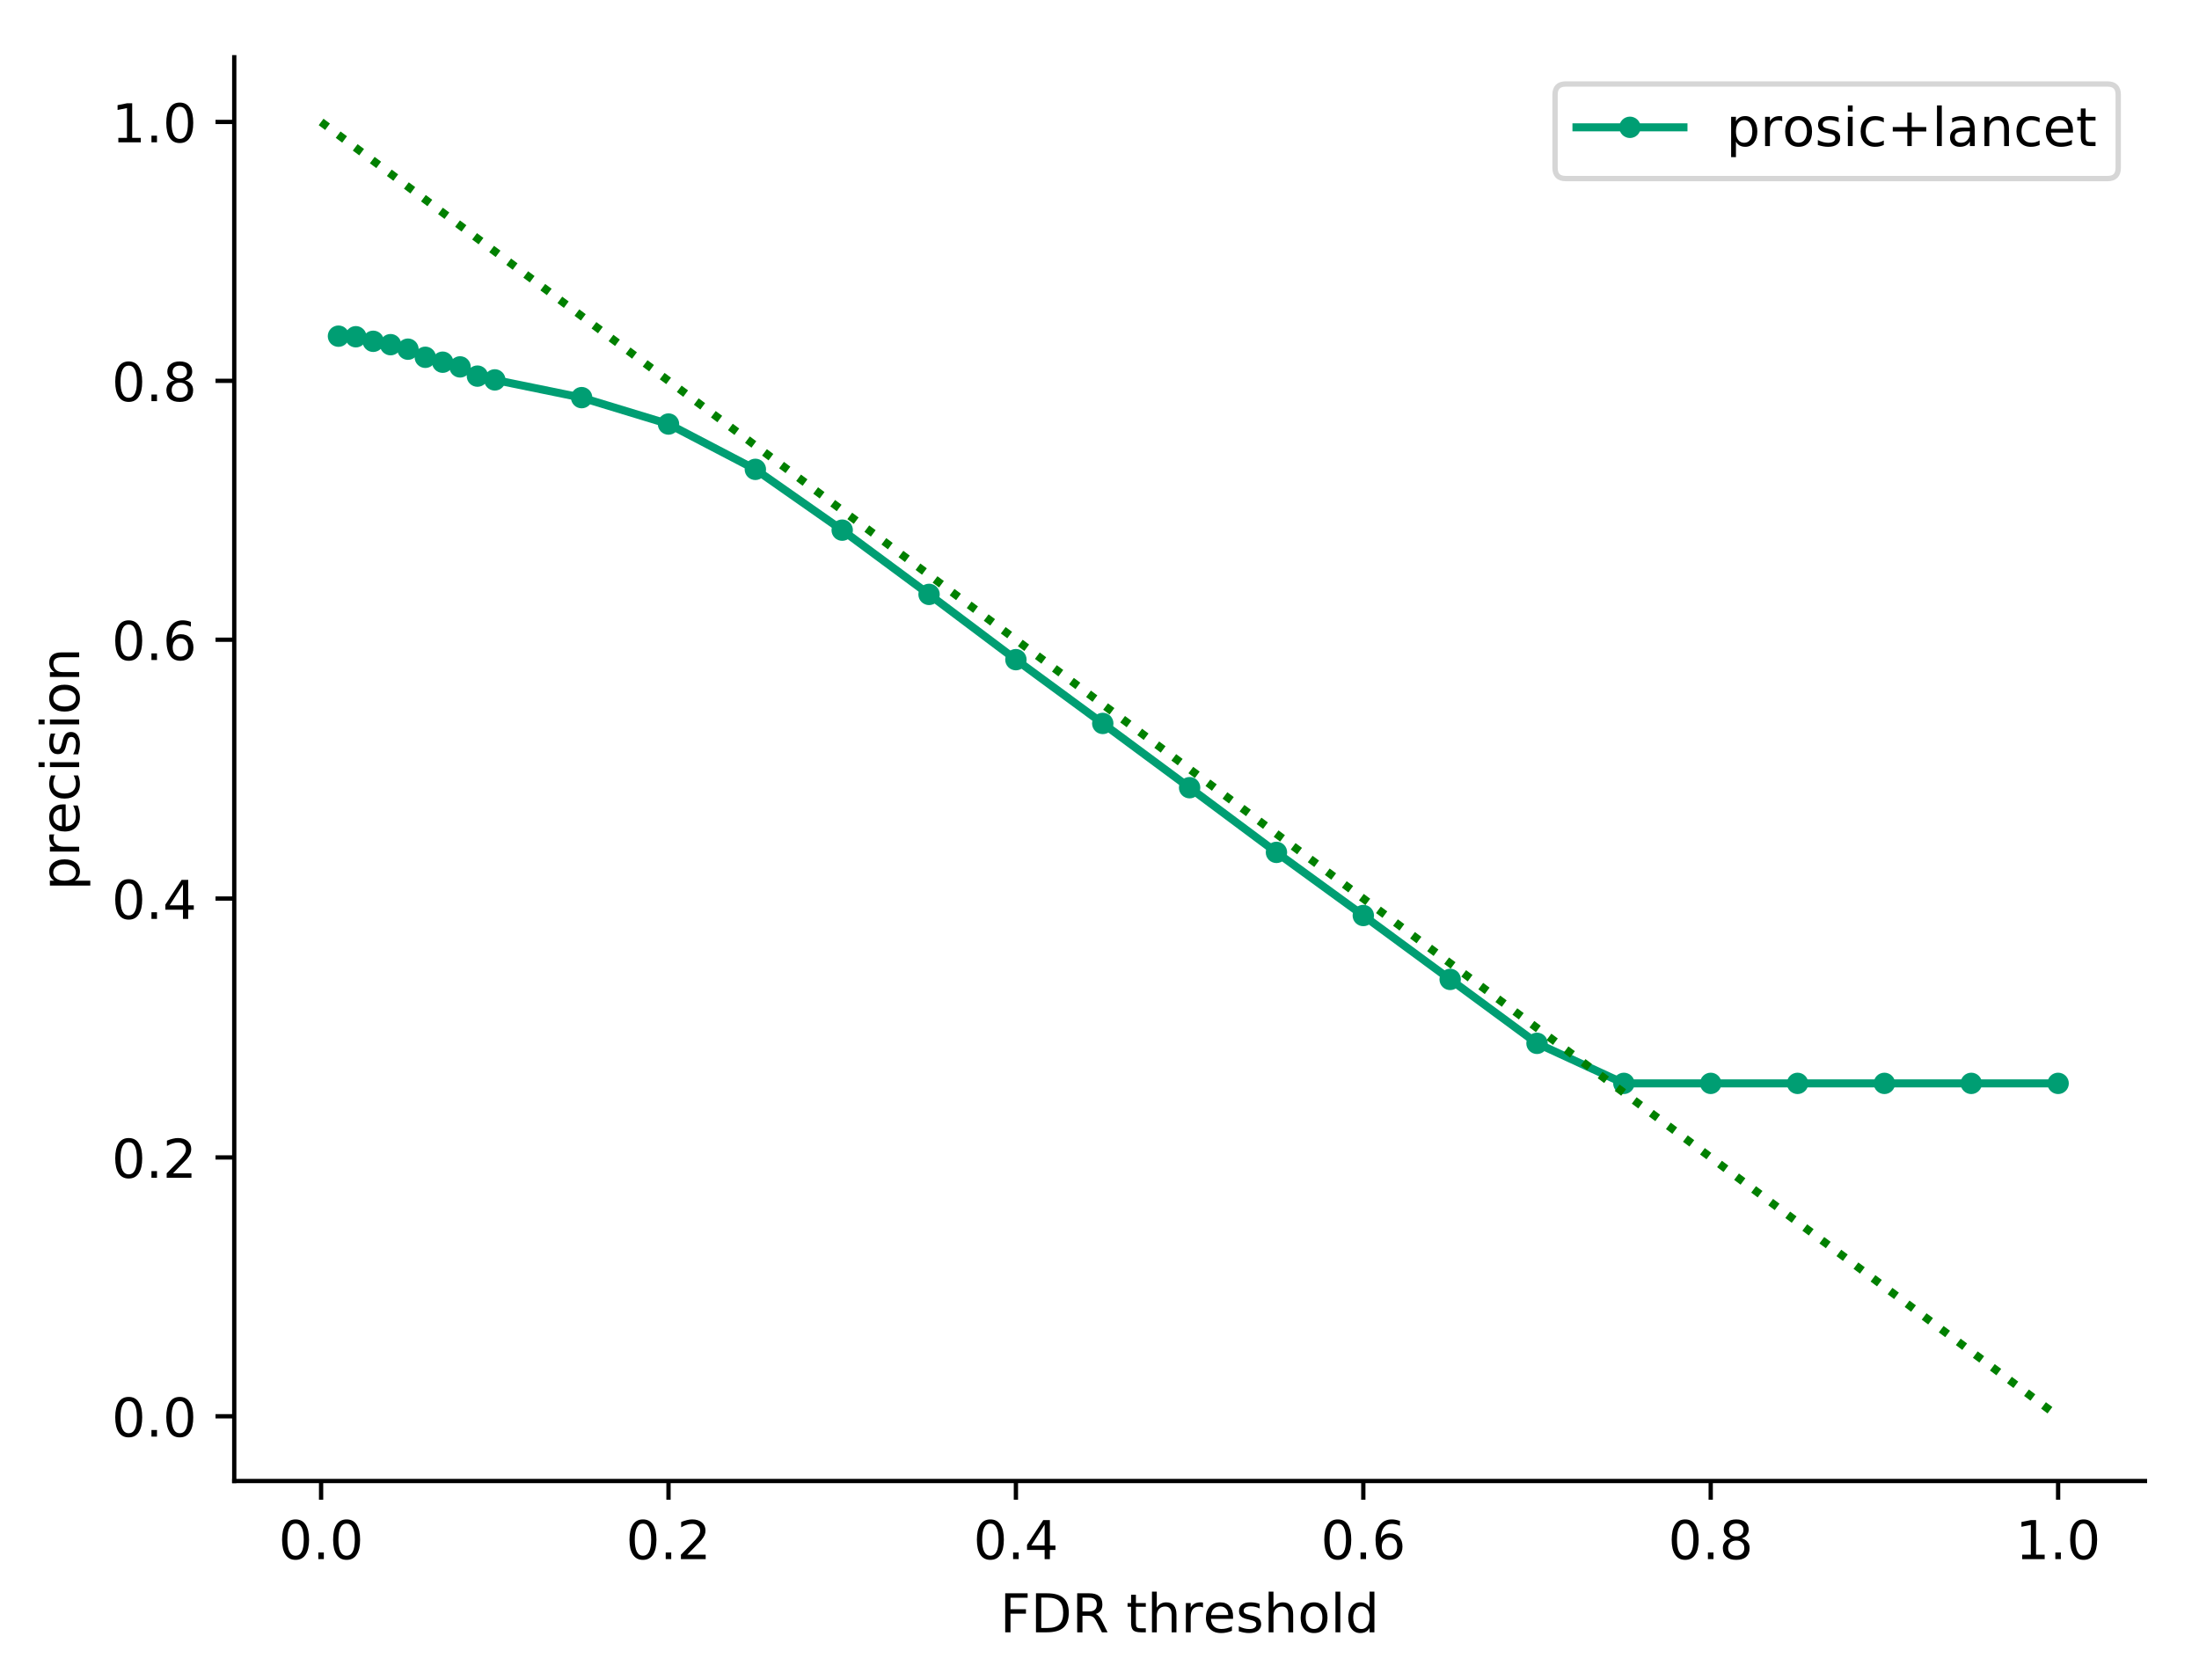
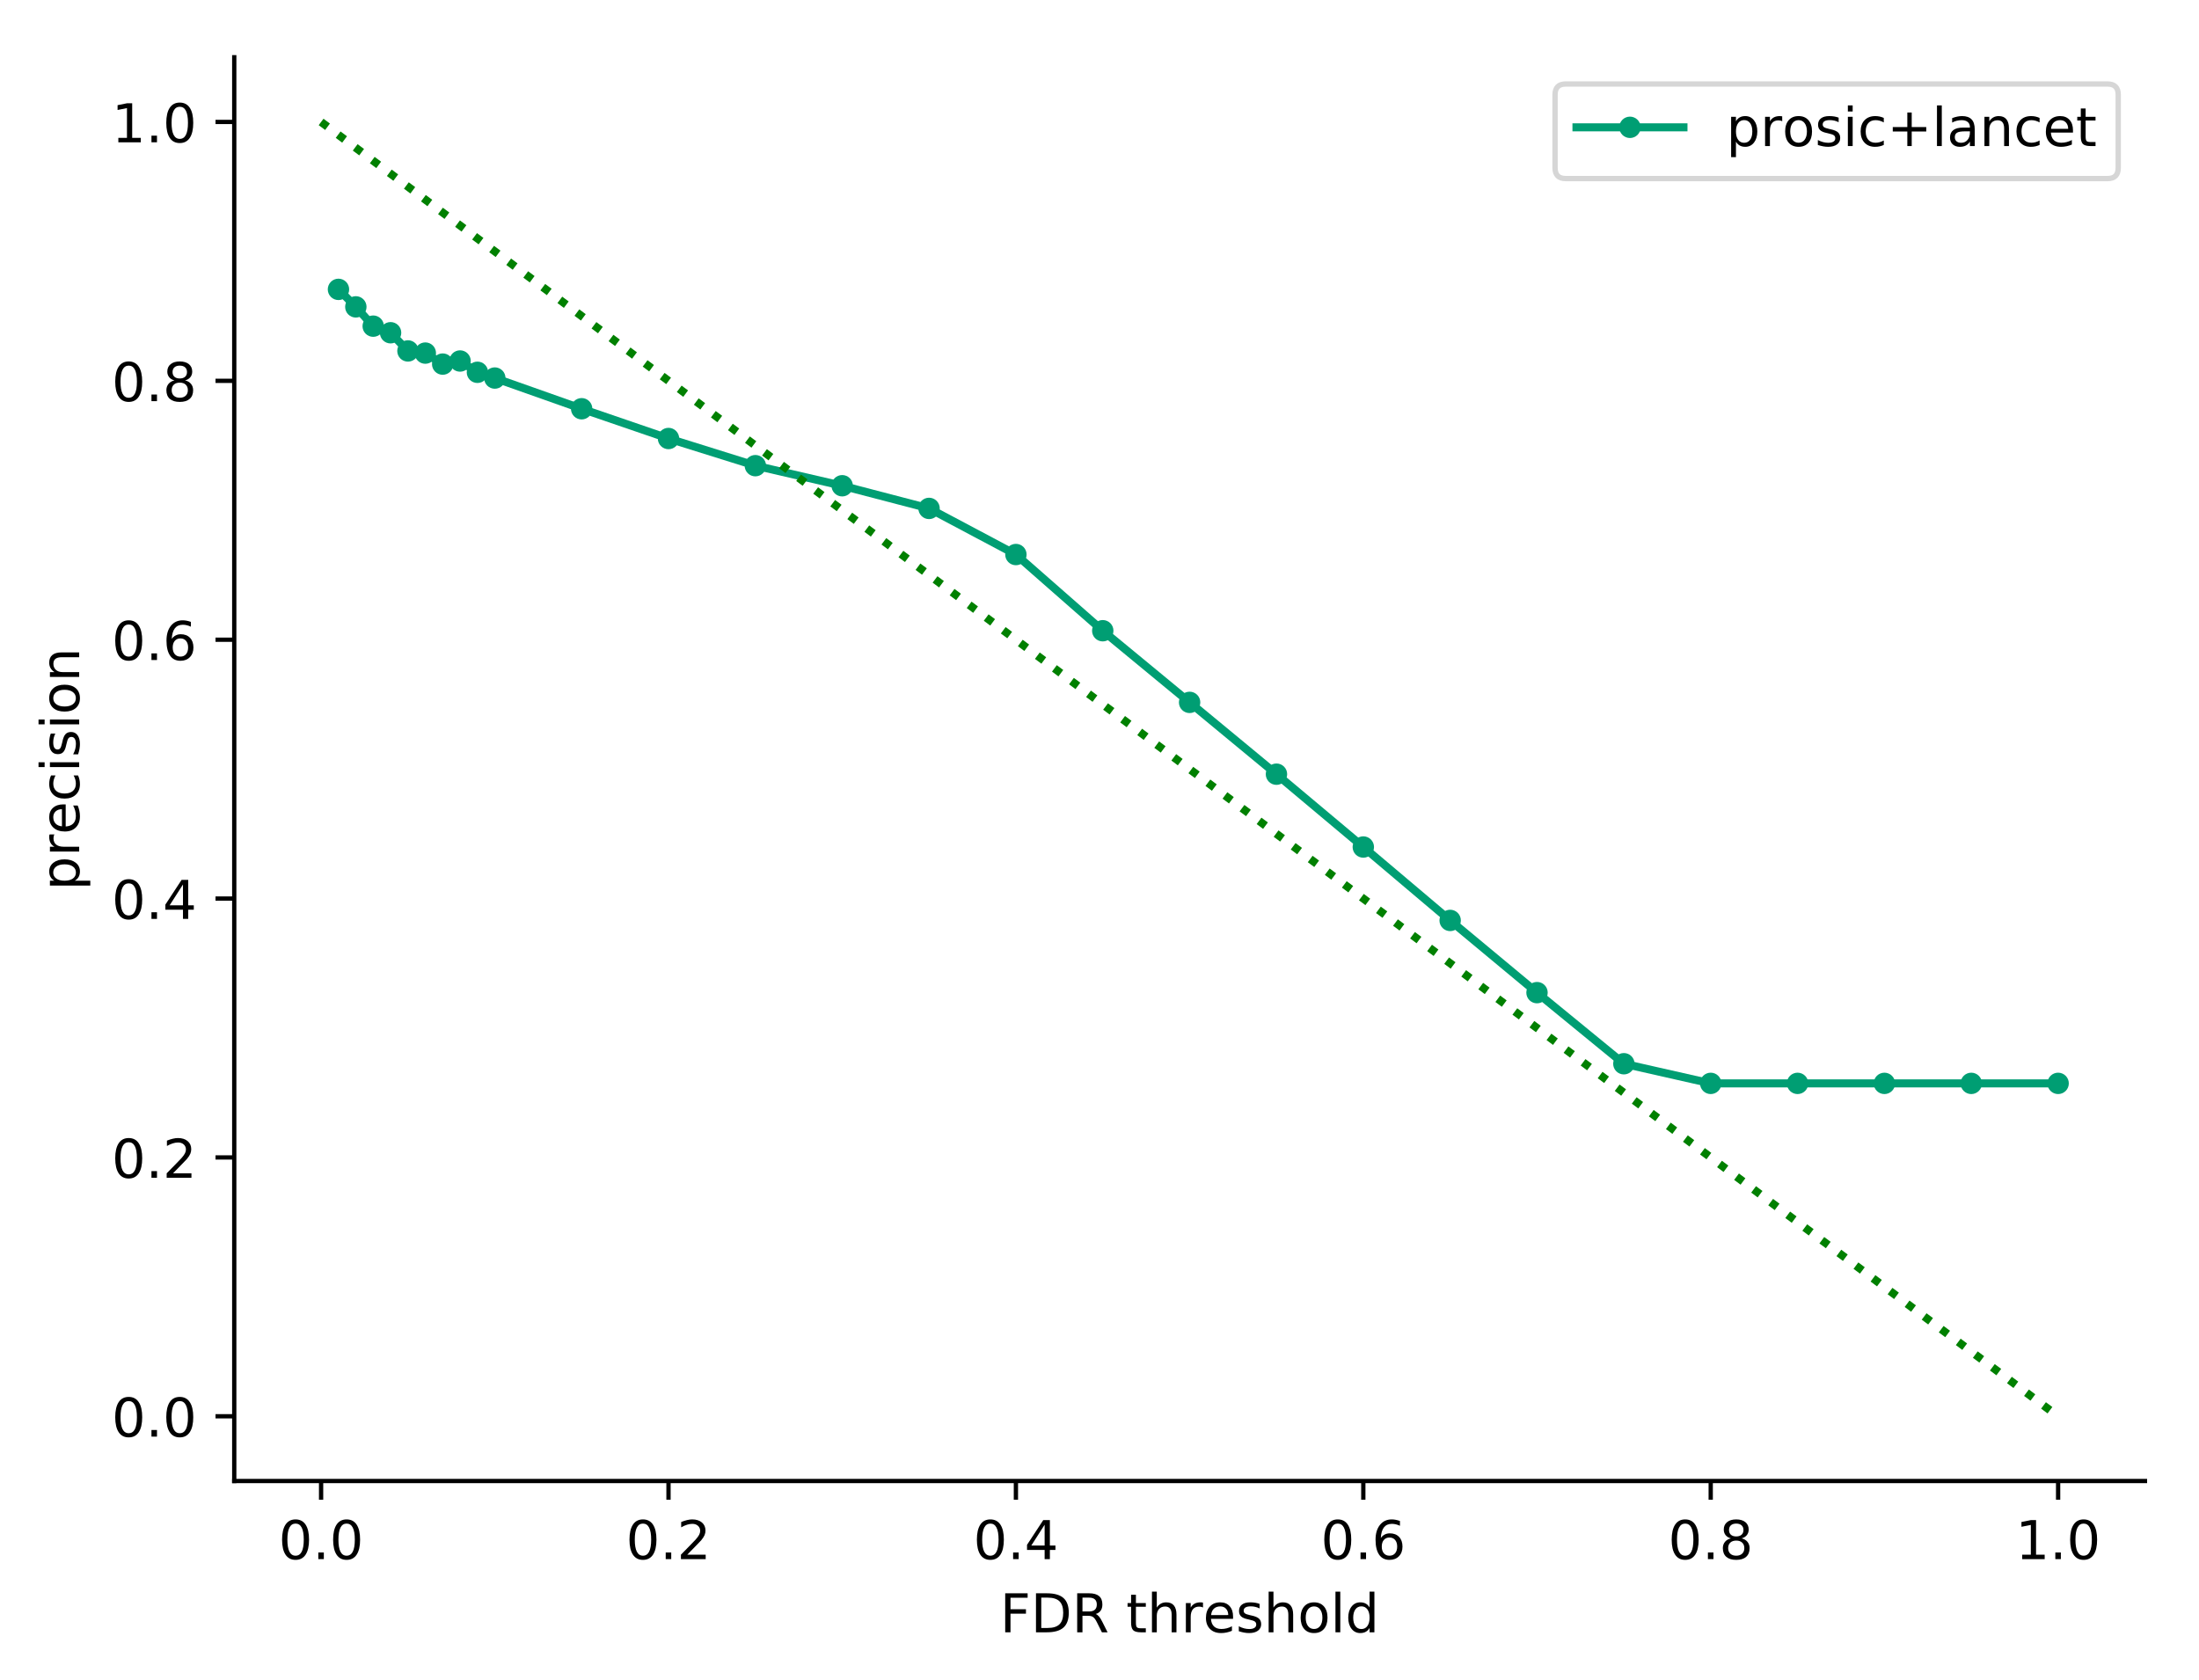
<svg xmlns="http://www.w3.org/2000/svg" xmlns:xlink="http://www.w3.org/1999/xlink" height="314pt" version="1.1" viewBox="0 0 411 314" width="411pt">
  <defs>
    <style type="text/css">
*{stroke-linecap:butt;stroke-linejoin:round;}
  </style>
  </defs>
  <g id="figure_1">
    <g id="patch_1">
      <path d="M 0 314.368  L 411.601 314.368  L 411.601 0  L 0 0  z " style="fill:#ffffff;" />
    </g>
    <g id="axes_1">
      <g id="patch_2">
        <path d="M 43.781 276.812  L 400.901 276.812  L 400.901 10.7  L 43.781 10.7  z " style="fill:#ffffff;" />
      </g>
      <g id="matplotlib.axis_1">
        <g id="xtick_1">
          <g id="line2d_1">
            <defs>
-               <path d="M 0 0  L 0 3.5  " id="mc32a77a838" style="stroke:#000000;stroke-width:0.8;" />
-             </defs>
-             <g>
-               <use style="stroke:#000000;stroke-width:0.8;" x="60.014" xlink:href="#mc32a77a838" y="276.812" />
+               <path d="M 0 0  L 0 3.5  " id="me5fe4296f8" style="stroke:#000000;stroke-width:0.8;" />
+             </defs>
+             <g>
+               <use style="stroke:#000000;stroke-width:0.8;" x="60.014" xlink:href="#me5fe4296f8" y="276.812" />
            </g>
          </g>
          <g id="text_1">
            <defs>
              <path d="M 31.781 66.406  Q 24.172 66.406 20.328 58.906  Q 16.5 51.422 16.5 36.375  Q 16.5 21.391 20.328 13.891  Q 24.172 6.391 31.781 6.391  Q 39.453 6.391 43.281 13.891  Q 47.125 21.391 47.125 36.375  Q 47.125 51.422 43.281 58.906  Q 39.453 66.406 31.781 66.406  z M 31.781 74.219  Q 44.047 74.219 50.516 64.516  Q 56.984 54.828 56.984 36.375  Q 56.984 17.969 50.516 8.266  Q 44.047 -1.422 31.781 -1.422  Q 19.531 -1.422 13.062 8.266  Q 6.594 17.969 6.594 36.375  Q 6.594 54.828 13.062 64.516  Q 19.531 74.219 31.781 74.219  z " id="DejaVuSans-30" />
              <path d="M 10.688 12.406  L 21 12.406  L 21 0  L 10.688 0  z " id="DejaVuSans-2e" />
            </defs>
            <g transform="translate(52.06242 291.4104)scale(0.1 -0.1)">
              <use xlink:href="#DejaVuSans-30" />
              <use x="63.623" xlink:href="#DejaVuSans-2e" />
              <use x="95.41" xlink:href="#DejaVuSans-30" />
            </g>
          </g>
        </g>
        <g id="xtick_2">
          <g id="line2d_2">
            <g>
-               <use style="stroke:#000000;stroke-width:0.8;" x="124.945" xlink:href="#mc32a77a838" y="276.812" />
+               <use style="stroke:#000000;stroke-width:0.8;" x="124.945" xlink:href="#me5fe4296f8" y="276.812" />
            </g>
          </g>
          <g id="text_2">
            <defs>
              <path d="M 19.188 8.297  L 53.609 8.297  L 53.609 0  L 7.328 0  L 7.328 8.297  Q 12.938 14.109 22.625 23.891  Q 32.328 33.688 34.812 36.531  Q 39.547 41.844 41.422 45.531  Q 43.312 49.219 43.312 52.781  Q 43.312 58.594 39.234 62.25  Q 35.156 65.922 28.609 65.922  Q 23.969 65.922 18.812 64.312  Q 13.672 62.703 7.812 59.422  L 7.812 69.391  Q 13.766 71.781 18.938 73  Q 24.125 74.219 28.422 74.219  Q 39.75 74.219 46.484 68.547  Q 53.219 62.891 53.219 53.422  Q 53.219 48.922 51.531 44.891  Q 49.859 40.875 45.406 35.406  Q 44.188 33.984 37.641 27.219  Q 31.109 20.453 19.188 8.297  z " id="DejaVuSans-32" />
            </defs>
            <g transform="translate(116.9933 291.4104)scale(0.1 -0.1)">
              <use xlink:href="#DejaVuSans-30" />
              <use x="63.623" xlink:href="#DejaVuSans-2e" />
              <use x="95.41" xlink:href="#DejaVuSans-32" />
            </g>
          </g>
        </g>
        <g id="xtick_3">
          <g id="line2d_3">
            <g>
-               <use style="stroke:#000000;stroke-width:0.8;" x="189.876" xlink:href="#mc32a77a838" y="276.812" />
+               <use style="stroke:#000000;stroke-width:0.8;" x="189.876" xlink:href="#me5fe4296f8" y="276.812" />
            </g>
          </g>
          <g id="text_3">
            <defs>
              <path d="M 37.797 64.312  L 12.891 25.391  L 37.797 25.391  z M 35.203 72.906  L 47.609 72.906  L 47.609 25.391  L 58.016 25.391  L 58.016 17.188  L 47.609 17.188  L 47.609 0  L 37.797 0  L 37.797 17.188  L 4.891 17.188  L 4.891 26.703  z " id="DejaVuSans-34" />
            </defs>
            <g transform="translate(181.9242 291.4104)scale(0.1 -0.1)">
              <use xlink:href="#DejaVuSans-30" />
              <use x="63.623" xlink:href="#DejaVuSans-2e" />
              <use x="95.41" xlink:href="#DejaVuSans-34" />
            </g>
          </g>
        </g>
        <g id="xtick_4">
          <g id="line2d_4">
            <g>
-               <use style="stroke:#000000;stroke-width:0.8;" x="254.807" xlink:href="#mc32a77a838" y="276.812" />
+               <use style="stroke:#000000;stroke-width:0.8;" x="254.807" xlink:href="#me5fe4296f8" y="276.812" />
            </g>
          </g>
          <g id="text_4">
            <defs>
              <path d="M 33.016 40.375  Q 26.375 40.375 22.484 35.828  Q 18.609 31.297 18.609 23.391  Q 18.609 15.531 22.484 10.953  Q 26.375 6.391 33.016 6.391  Q 39.656 6.391 43.531 10.953  Q 47.406 15.531 47.406 23.391  Q 47.406 31.297 43.531 35.828  Q 39.656 40.375 33.016 40.375  z M 52.594 71.297  L 52.594 62.312  Q 48.875 64.062 45.094 64.984  Q 41.312 65.922 37.594 65.922  Q 27.828 65.922 22.672 59.328  Q 17.531 52.734 16.797 39.406  Q 19.672 43.656 24.016 45.922  Q 28.375 48.188 33.594 48.188  Q 44.578 48.188 50.953 41.516  Q 57.328 34.859 57.328 23.391  Q 57.328 12.156 50.688 5.359  Q 44.047 -1.422 33.016 -1.422  Q 20.359 -1.422 13.672 8.266  Q 6.984 17.969 6.984 36.375  Q 6.984 53.656 15.188 63.938  Q 23.391 74.219 37.203 74.219  Q 40.922 74.219 44.703 73.484  Q 48.484 72.75 52.594 71.297  z " id="DejaVuSans-36" />
            </defs>
            <g transform="translate(246.8551 291.4104)scale(0.1 -0.1)">
              <use xlink:href="#DejaVuSans-30" />
              <use x="63.623" xlink:href="#DejaVuSans-2e" />
              <use x="95.41" xlink:href="#DejaVuSans-36" />
            </g>
          </g>
        </g>
        <g id="xtick_5">
          <g id="line2d_5">
            <g>
-               <use style="stroke:#000000;stroke-width:0.8;" x="319.738" xlink:href="#mc32a77a838" y="276.812" />
+               <use style="stroke:#000000;stroke-width:0.8;" x="319.738" xlink:href="#me5fe4296f8" y="276.812" />
            </g>
          </g>
          <g id="text_5">
            <defs>
              <path d="M 31.781 34.625  Q 24.75 34.625 20.719 30.859  Q 16.703 27.094 16.703 20.516  Q 16.703 13.922 20.719 10.156  Q 24.75 6.391 31.781 6.391  Q 38.812 6.391 42.859 10.172  Q 46.922 13.969 46.922 20.516  Q 46.922 27.094 42.891 30.859  Q 38.875 34.625 31.781 34.625  z M 21.922 38.812  Q 15.578 40.375 12.031 44.719  Q 8.5 49.078 8.5 55.328  Q 8.5 64.062 14.719 69.141  Q 20.953 74.219 31.781 74.219  Q 42.672 74.219 48.875 69.141  Q 55.078 64.062 55.078 55.328  Q 55.078 49.078 51.531 44.719  Q 48 40.375 41.703 38.812  Q 48.828 37.156 52.797 32.312  Q 56.781 27.484 56.781 20.516  Q 56.781 9.906 50.312 4.234  Q 43.844 -1.422 31.781 -1.422  Q 19.734 -1.422 13.25 4.234  Q 6.781 9.906 6.781 20.516  Q 6.781 27.484 10.781 32.312  Q 14.797 37.156 21.922 38.812  z M 18.312 54.391  Q 18.312 48.734 21.844 45.562  Q 25.391 42.391 31.781 42.391  Q 38.141 42.391 41.719 45.562  Q 45.312 48.734 45.312 54.391  Q 45.312 60.062 41.719 63.234  Q 38.141 66.406 31.781 66.406  Q 25.391 66.406 21.844 63.234  Q 18.312 60.062 18.312 54.391  z " id="DejaVuSans-38" />
            </defs>
            <g transform="translate(311.7861 291.4104)scale(0.1 -0.1)">
              <use xlink:href="#DejaVuSans-30" />
              <use x="63.623" xlink:href="#DejaVuSans-2e" />
              <use x="95.41" xlink:href="#DejaVuSans-38" />
            </g>
          </g>
        </g>
        <g id="xtick_6">
          <g id="line2d_6">
            <g>
-               <use style="stroke:#000000;stroke-width:0.8;" x="384.669" xlink:href="#mc32a77a838" y="276.812" />
+               <use style="stroke:#000000;stroke-width:0.8;" x="384.669" xlink:href="#me5fe4296f8" y="276.812" />
            </g>
          </g>
          <g id="text_6">
            <defs>
              <path d="M 12.406 8.297  L 28.516 8.297  L 28.516 63.922  L 10.984 60.406  L 10.984 69.391  L 28.422 72.906  L 38.281 72.906  L 38.281 8.297  L 54.391 8.297  L 54.391 0  L 12.406 0  z " id="DejaVuSans-31" />
            </defs>
            <g transform="translate(376.717 291.4104)scale(0.1 -0.1)">
              <use xlink:href="#DejaVuSans-31" />
              <use x="63.623" xlink:href="#DejaVuSans-2e" />
              <use x="95.41" xlink:href="#DejaVuSans-30" />
            </g>
          </g>
        </g>
        <g id="text_7">
          <defs>
            <path d="M 9.812 72.906  L 51.703 72.906  L 51.703 64.594  L 19.672 64.594  L 19.672 43.109  L 48.578 43.109  L 48.578 34.812  L 19.672 34.812  L 19.672 0  L 9.812 0  z " id="DejaVuSans-46" />
            <path d="M 19.672 64.797  L 19.672 8.109  L 31.594 8.109  Q 46.688 8.109 53.688 14.938  Q 60.688 21.781 60.688 36.531  Q 60.688 51.172 53.688 57.984  Q 46.688 64.797 31.594 64.797  z M 9.812 72.906  L 30.078 72.906  Q 51.266 72.906 61.172 64.094  Q 71.094 55.281 71.094 36.531  Q 71.094 17.672 61.125 8.828  Q 51.172 0 30.078 0  L 9.812 0  z " id="DejaVuSans-44" />
            <path d="M 44.391 34.188  Q 47.562 33.109 50.562 29.594  Q 53.562 26.078 56.594 19.922  L 66.609 0  L 56 0  L 46.688 18.703  Q 43.062 26.031 39.672 28.422  Q 36.281 30.812 30.422 30.812  L 19.672 30.812  L 19.672 0  L 9.812 0  L 9.812 72.906  L 32.078 72.906  Q 44.578 72.906 50.734 67.672  Q 56.891 62.453 56.891 51.906  Q 56.891 45.016 53.688 40.469  Q 50.484 35.938 44.391 34.188  z M 19.672 64.797  L 19.672 38.922  L 32.078 38.922  Q 39.203 38.922 42.844 42.219  Q 46.484 45.516 46.484 51.906  Q 46.484 58.297 42.844 61.547  Q 39.203 64.797 32.078 64.797  z " id="DejaVuSans-52" />
            <path id="DejaVuSans-20" />
            <path d="M 18.312 70.219  L 18.312 54.688  L 36.812 54.688  L 36.812 47.703  L 18.312 47.703  L 18.312 18.016  Q 18.312 11.328 20.141 9.422  Q 21.969 7.516 27.594 7.516  L 36.812 7.516  L 36.812 0  L 27.594 0  Q 17.188 0 13.234 3.875  Q 9.281 7.766 9.281 18.016  L 9.281 47.703  L 2.688 47.703  L 2.688 54.688  L 9.281 54.688  L 9.281 70.219  z " id="DejaVuSans-74" />
            <path d="M 54.891 33.016  L 54.891 0  L 45.906 0  L 45.906 32.719  Q 45.906 40.484 42.875 44.328  Q 39.844 48.188 33.797 48.188  Q 26.516 48.188 22.312 43.547  Q 18.109 38.922 18.109 30.906  L 18.109 0  L 9.078 0  L 9.078 75.984  L 18.109 75.984  L 18.109 46.188  Q 21.344 51.125 25.703 53.562  Q 30.078 56 35.797 56  Q 45.219 56 50.047 50.172  Q 54.891 44.344 54.891 33.016  z " id="DejaVuSans-68" />
            <path d="M 41.109 46.297  Q 39.594 47.172 37.812 47.578  Q 36.031 48 33.891 48  Q 26.266 48 22.188 43.047  Q 18.109 38.094 18.109 28.812  L 18.109 0  L 9.078 0  L 9.078 54.688  L 18.109 54.688  L 18.109 46.188  Q 20.953 51.172 25.484 53.578  Q 30.031 56 36.531 56  Q 37.453 56 38.578 55.875  Q 39.703 55.766 41.062 55.516  z " id="DejaVuSans-72" />
            <path d="M 56.203 29.594  L 56.203 25.203  L 14.891 25.203  Q 15.484 15.922 20.484 11.062  Q 25.484 6.203 34.422 6.203  Q 39.594 6.203 44.453 7.469  Q 49.312 8.734 54.109 11.281  L 54.109 2.781  Q 49.266 0.734 44.188 -0.344  Q 39.109 -1.422 33.891 -1.422  Q 20.797 -1.422 13.156 6.188  Q 5.516 13.812 5.516 26.812  Q 5.516 40.234 12.766 48.109  Q 20.016 56 32.328 56  Q 43.359 56 49.781 48.891  Q 56.203 41.797 56.203 29.594  z M 47.219 32.234  Q 47.125 39.594 43.094 43.984  Q 39.062 48.391 32.422 48.391  Q 24.906 48.391 20.391 44.141  Q 15.875 39.891 15.188 32.172  z " id="DejaVuSans-65" />
            <path d="M 44.281 53.078  L 44.281 44.578  Q 40.484 46.531 36.375 47.5  Q 32.281 48.484 27.875 48.484  Q 21.188 48.484 17.844 46.438  Q 14.5 44.391 14.5 40.281  Q 14.5 37.156 16.891 35.375  Q 19.281 33.594 26.516 31.984  L 29.594 31.297  Q 39.156 29.25 43.188 25.516  Q 47.219 21.781 47.219 15.094  Q 47.219 7.469 41.188 3.016  Q 35.156 -1.422 24.609 -1.422  Q 20.219 -1.422 15.453 -0.562  Q 10.688 0.297 5.422 2  L 5.422 11.281  Q 10.406 8.688 15.234 7.391  Q 20.062 6.109 24.812 6.109  Q 31.156 6.109 34.562 8.281  Q 37.984 10.453 37.984 14.406  Q 37.984 18.062 35.516 20.016  Q 33.062 21.969 24.703 23.781  L 21.578 24.516  Q 13.234 26.266 9.516 29.906  Q 5.812 33.547 5.812 39.891  Q 5.812 47.609 11.281 51.797  Q 16.75 56 26.812 56  Q 31.781 56 36.172 55.266  Q 40.578 54.547 44.281 53.078  z " id="DejaVuSans-73" />
            <path d="M 30.609 48.391  Q 23.391 48.391 19.188 42.75  Q 14.984 37.109 14.984 27.297  Q 14.984 17.484 19.156 11.844  Q 23.344 6.203 30.609 6.203  Q 37.797 6.203 41.984 11.859  Q 46.188 17.531 46.188 27.297  Q 46.188 37.016 41.984 42.703  Q 37.797 48.391 30.609 48.391  z M 30.609 56  Q 42.328 56 49.016 48.375  Q 55.719 40.766 55.719 27.297  Q 55.719 13.875 49.016 6.219  Q 42.328 -1.422 30.609 -1.422  Q 18.844 -1.422 12.172 6.219  Q 5.516 13.875 5.516 27.297  Q 5.516 40.766 12.172 48.375  Q 18.844 56 30.609 56  z " id="DejaVuSans-6f" />
            <path d="M 9.422 75.984  L 18.406 75.984  L 18.406 0  L 9.422 0  z " id="DejaVuSans-6c" />
            <path d="M 45.406 46.391  L 45.406 75.984  L 54.391 75.984  L 54.391 0  L 45.406 0  L 45.406 8.203  Q 42.578 3.328 38.25 0.953  Q 33.938 -1.422 27.875 -1.422  Q 17.969 -1.422 11.734 6.484  Q 5.516 14.406 5.516 27.297  Q 5.516 40.188 11.734 48.094  Q 17.969 56 27.875 56  Q 33.938 56 38.25 53.625  Q 42.578 51.266 45.406 46.391  z M 14.797 27.297  Q 14.797 17.391 18.875 11.75  Q 22.953 6.109 30.078 6.109  Q 37.203 6.109 41.297 11.75  Q 45.406 17.391 45.406 27.297  Q 45.406 37.203 41.297 42.844  Q 37.203 48.484 30.078 48.484  Q 22.953 48.484 18.875 42.844  Q 14.797 37.203 14.797 27.297  z " id="DejaVuSans-64" />
          </defs>
          <g transform="translate(186.8967 305.0886)scale(0.1 -0.1)">
            <use xlink:href="#DejaVuSans-46" />
            <use x="57.52" xlink:href="#DejaVuSans-44" />
            <use x="134.521" xlink:href="#DejaVuSans-52" />
            <use x="204.004" xlink:href="#DejaVuSans-20" />
            <use x="235.791" xlink:href="#DejaVuSans-74" />
            <use x="275" xlink:href="#DejaVuSans-68" />
            <use x="338.379" xlink:href="#DejaVuSans-72" />
            <use x="379.461" xlink:href="#DejaVuSans-65" />
            <use x="440.984" xlink:href="#DejaVuSans-73" />
            <use x="493.084" xlink:href="#DejaVuSans-68" />
            <use x="556.463" xlink:href="#DejaVuSans-6f" />
            <use x="617.645" xlink:href="#DejaVuSans-6c" />
            <use x="645.428" xlink:href="#DejaVuSans-64" />
          </g>
        </g>
      </g>
      <g id="matplotlib.axis_2">
        <g id="ytick_1">
          <g id="line2d_7">
            <defs>
-               <path d="M 0 0  L -3.5 0  " id="m0f1246a278" style="stroke:#000000;stroke-width:0.8;" />
-             </defs>
-             <g>
-               <use style="stroke:#000000;stroke-width:0.8;" x="43.781" xlink:href="#m0f1246a278" y="264.716" />
+               <path d="M 0 0  L -3.5 0  " id="m614e0dbcf1" style="stroke:#000000;stroke-width:0.8;" />
+             </defs>
+             <g>
+               <use style="stroke:#000000;stroke-width:0.8;" x="43.781" xlink:href="#m614e0dbcf1" y="264.716" />
            </g>
          </g>
          <g id="text_8">
            <g transform="translate(20.87813 268.5152)scale(0.1 -0.1)">
              <use xlink:href="#DejaVuSans-30" />
              <use x="63.623" xlink:href="#DejaVuSans-2e" />
              <use x="95.41" xlink:href="#DejaVuSans-30" />
            </g>
          </g>
        </g>
        <g id="ytick_2">
          <g id="line2d_8">
            <g>
-               <use style="stroke:#000000;stroke-width:0.8;" x="43.781" xlink:href="#m0f1246a278" y="216.332" />
+               <use style="stroke:#000000;stroke-width:0.8;" x="43.781" xlink:href="#m614e0dbcf1" y="216.332" />
            </g>
          </g>
          <g id="text_9">
            <g transform="translate(20.87813 220.1312)scale(0.1 -0.1)">
              <use xlink:href="#DejaVuSans-30" />
              <use x="63.623" xlink:href="#DejaVuSans-2e" />
              <use x="95.41" xlink:href="#DejaVuSans-32" />
            </g>
          </g>
        </g>
        <g id="ytick_3">
          <g id="line2d_9">
            <g>
-               <use style="stroke:#000000;stroke-width:0.8;" x="43.781" xlink:href="#m0f1246a278" y="167.948" />
+               <use style="stroke:#000000;stroke-width:0.8;" x="43.781" xlink:href="#m614e0dbcf1" y="167.948" />
            </g>
          </g>
          <g id="text_10">
            <g transform="translate(20.87813 171.7472)scale(0.1 -0.1)">
              <use xlink:href="#DejaVuSans-30" />
              <use x="63.623" xlink:href="#DejaVuSans-2e" />
              <use x="95.41" xlink:href="#DejaVuSans-34" />
            </g>
          </g>
        </g>
        <g id="ytick_4">
          <g id="line2d_10">
            <g>
-               <use style="stroke:#000000;stroke-width:0.8;" x="43.781" xlink:href="#m0f1246a278" y="119.564" />
+               <use style="stroke:#000000;stroke-width:0.8;" x="43.781" xlink:href="#m614e0dbcf1" y="119.564" />
            </g>
          </g>
          <g id="text_11">
            <g transform="translate(20.87813 123.3632)scale(0.1 -0.1)">
              <use xlink:href="#DejaVuSans-30" />
              <use x="63.623" xlink:href="#DejaVuSans-2e" />
              <use x="95.41" xlink:href="#DejaVuSans-36" />
            </g>
          </g>
        </g>
        <g id="ytick_5">
          <g id="line2d_11">
            <g>
-               <use style="stroke:#000000;stroke-width:0.8;" x="43.781" xlink:href="#m0f1246a278" y="71.18" />
+               <use style="stroke:#000000;stroke-width:0.8;" x="43.781" xlink:href="#m614e0dbcf1" y="71.18" />
            </g>
          </g>
          <g id="text_12">
            <g transform="translate(20.87813 74.97922)scale(0.1 -0.1)">
              <use xlink:href="#DejaVuSans-30" />
              <use x="63.623" xlink:href="#DejaVuSans-2e" />
              <use x="95.41" xlink:href="#DejaVuSans-38" />
            </g>
          </g>
        </g>
        <g id="ytick_6">
          <g id="line2d_12">
            <g>
-               <use style="stroke:#000000;stroke-width:0.8;" x="43.781" xlink:href="#m0f1246a278" y="22.796" />
+               <use style="stroke:#000000;stroke-width:0.8;" x="43.781" xlink:href="#m614e0dbcf1" y="22.796" />
            </g>
          </g>
          <g id="text_13">
            <g transform="translate(20.87813 26.59522)scale(0.1 -0.1)">
              <use xlink:href="#DejaVuSans-31" />
              <use x="63.623" xlink:href="#DejaVuSans-2e" />
              <use x="95.41" xlink:href="#DejaVuSans-30" />
            </g>
          </g>
        </g>
        <g id="text_14">
          <defs>
            <path d="M 18.109 8.203  L 18.109 -20.797  L 9.078 -20.797  L 9.078 54.688  L 18.109 54.688  L 18.109 46.391  Q 20.953 51.266 25.266 53.625  Q 29.594 56 35.594 56  Q 45.562 56 51.781 48.094  Q 58.016 40.188 58.016 27.297  Q 58.016 14.406 51.781 6.484  Q 45.562 -1.422 35.594 -1.422  Q 29.594 -1.422 25.266 0.953  Q 20.953 3.328 18.109 8.203  z M 48.688 27.297  Q 48.688 37.203 44.609 42.844  Q 40.531 48.484 33.406 48.484  Q 26.266 48.484 22.188 42.844  Q 18.109 37.203 18.109 27.297  Q 18.109 17.391 22.188 11.75  Q 26.266 6.109 33.406 6.109  Q 40.531 6.109 44.609 11.75  Q 48.688 17.391 48.688 27.297  z " id="DejaVuSans-70" />
            <path d="M 48.781 52.594  L 48.781 44.188  Q 44.969 46.297 41.141 47.344  Q 37.312 48.391 33.406 48.391  Q 24.656 48.391 19.812 42.844  Q 14.984 37.312 14.984 27.297  Q 14.984 17.281 19.812 11.734  Q 24.656 6.203 33.406 6.203  Q 37.312 6.203 41.141 7.25  Q 44.969 8.297 48.781 10.406  L 48.781 2.094  Q 45.016 0.344 40.984 -0.531  Q 36.969 -1.422 32.422 -1.422  Q 20.062 -1.422 12.781 6.344  Q 5.516 14.109 5.516 27.297  Q 5.516 40.672 12.859 48.328  Q 20.219 56 33.016 56  Q 37.156 56 41.109 55.141  Q 45.062 54.297 48.781 52.594  z " id="DejaVuSans-63" />
            <path d="M 9.422 54.688  L 18.406 54.688  L 18.406 0  L 9.422 0  z M 9.422 75.984  L 18.406 75.984  L 18.406 64.594  L 9.422 64.594  z " id="DejaVuSans-69" />
            <path d="M 54.891 33.016  L 54.891 0  L 45.906 0  L 45.906 32.719  Q 45.906 40.484 42.875 44.328  Q 39.844 48.188 33.797 48.188  Q 26.516 48.188 22.312 43.547  Q 18.109 38.922 18.109 30.906  L 18.109 0  L 9.078 0  L 9.078 54.688  L 18.109 54.688  L 18.109 46.188  Q 21.344 51.125 25.703 53.562  Q 30.078 56 35.797 56  Q 45.219 56 50.047 50.172  Q 54.891 44.344 54.891 33.016  z " id="DejaVuSans-6e" />
          </defs>
          <g transform="translate(14.79844 166.4208)rotate(-90)scale(0.1 -0.1)">
            <use xlink:href="#DejaVuSans-70" />
            <use x="63.477" xlink:href="#DejaVuSans-72" />
            <use x="104.559" xlink:href="#DejaVuSans-65" />
            <use x="166.082" xlink:href="#DejaVuSans-63" />
            <use x="221.062" xlink:href="#DejaVuSans-69" />
            <use x="248.846" xlink:href="#DejaVuSans-73" />
            <use x="300.945" xlink:href="#DejaVuSans-69" />
            <use x="328.729" xlink:href="#DejaVuSans-6f" />
            <use x="389.91" xlink:href="#DejaVuSans-6e" />
          </g>
        </g>
      </g>
      <g id="line2d_13">
-         <path clip-path="url(#pcf6d44d43f)" d="M 63.261 62.834  L 66.507 62.94  L 69.754 63.791  L 73 64.422  L 76.247 65.263  L 79.493 66.781  L 82.74 67.698  L 85.986 68.577  L 89.233 70.3  L 92.479 71.006  L 108.712 74.32  L 124.945 79.256  L 141.178 87.727  L 157.41 99.089  L 173.643 111.097  L 189.876 123.294  L 206.109 135.216  L 222.341 147.225  L 238.574 159.317  L 254.807 171.117  L 271.039 183.058  L 287.272 195.008  L 303.505 202.491  L 319.738 202.491  L 335.97 202.491  L 352.203 202.491  L 368.436 202.491  L 384.669 202.491  " style="fill:none;stroke:#009e73;stroke-linecap:square;stroke-width:1.5;" />
+         <path clip-path="url(#p87037a4f66)" d="M 63.261 54.085  L 66.507 57.356  L 69.754 60.96  L 73 62.193  L 76.247 65.593  L 79.493 65.996  L 82.74 68.051  L 85.986 67.475  L 89.233 69.585  L 92.479 70.66  L 108.712 76.398  L 124.945 81.961  L 141.178 87.037  L 157.41 90.789  L 173.643 95.026  L 189.876 103.647  L 206.109 117.888  L 222.341 131.279  L 238.574 144.701  L 254.807 158.313  L 271.039 172.035  L 287.272 185.531  L 303.505 198.82  L 319.738 202.491  L 335.97 202.491  L 352.203 202.491  L 368.436 202.491  L 384.669 202.491  " style="fill:none;stroke:#009e73;stroke-linecap:square;stroke-width:1.5;" />
        <defs>
-           <path d="M 0 1.5  C 0.398 1.5 0.779 1.342 1.061 1.061  C 1.342 0.779 1.5 0.398 1.5 0  C 1.5 -0.398 1.342 -0.779 1.061 -1.061  C 0.779 -1.342 0.398 -1.5 0 -1.5  C -0.398 -1.5 -0.779 -1.342 -1.061 -1.061  C -1.342 -0.779 -1.5 -0.398 -1.5 0  C -1.5 0.398 -1.342 0.779 -1.061 1.061  C -0.779 1.342 -0.398 1.5 0 1.5  z " id="m844ec81f91" style="stroke:#009e73;" />
+           <path d="M 0 1.5  C 0.398 1.5 0.779 1.342 1.061 1.061  C 1.342 0.779 1.5 0.398 1.5 0  C 1.5 -0.398 1.342 -0.779 1.061 -1.061  C 0.779 -1.342 0.398 -1.5 0 -1.5  C -0.398 -1.5 -0.779 -1.342 -1.061 -1.061  C -1.342 -0.779 -1.5 -0.398 -1.5 0  C -1.5 0.398 -1.342 0.779 -1.061 1.061  C -0.779 1.342 -0.398 1.5 0 1.5  z " id="me3fd3490f0" style="stroke:#009e73;" />
        </defs>
-         <g clip-path="url(#pcf6d44d43f)">
-           <use style="fill:#009e73;stroke:#009e73;" x="63.261" xlink:href="#m844ec81f91" y="62.834" />
-           <use style="fill:#009e73;stroke:#009e73;" x="66.507" xlink:href="#m844ec81f91" y="62.94" />
-           <use style="fill:#009e73;stroke:#009e73;" x="69.754" xlink:href="#m844ec81f91" y="63.791" />
-           <use style="fill:#009e73;stroke:#009e73;" x="73" xlink:href="#m844ec81f91" y="64.422" />
-           <use style="fill:#009e73;stroke:#009e73;" x="76.247" xlink:href="#m844ec81f91" y="65.263" />
-           <use style="fill:#009e73;stroke:#009e73;" x="79.493" xlink:href="#m844ec81f91" y="66.781" />
-           <use style="fill:#009e73;stroke:#009e73;" x="82.74" xlink:href="#m844ec81f91" y="67.698" />
-           <use style="fill:#009e73;stroke:#009e73;" x="85.986" xlink:href="#m844ec81f91" y="68.577" />
-           <use style="fill:#009e73;stroke:#009e73;" x="89.233" xlink:href="#m844ec81f91" y="70.3" />
-           <use style="fill:#009e73;stroke:#009e73;" x="92.479" xlink:href="#m844ec81f91" y="71.006" />
-           <use style="fill:#009e73;stroke:#009e73;" x="108.712" xlink:href="#m844ec81f91" y="74.32" />
-           <use style="fill:#009e73;stroke:#009e73;" x="124.945" xlink:href="#m844ec81f91" y="79.256" />
-           <use style="fill:#009e73;stroke:#009e73;" x="141.178" xlink:href="#m844ec81f91" y="87.727" />
-           <use style="fill:#009e73;stroke:#009e73;" x="157.41" xlink:href="#m844ec81f91" y="99.089" />
-           <use style="fill:#009e73;stroke:#009e73;" x="173.643" xlink:href="#m844ec81f91" y="111.097" />
-           <use style="fill:#009e73;stroke:#009e73;" x="189.876" xlink:href="#m844ec81f91" y="123.294" />
-           <use style="fill:#009e73;stroke:#009e73;" x="206.109" xlink:href="#m844ec81f91" y="135.216" />
-           <use style="fill:#009e73;stroke:#009e73;" x="222.341" xlink:href="#m844ec81f91" y="147.225" />
-           <use style="fill:#009e73;stroke:#009e73;" x="238.574" xlink:href="#m844ec81f91" y="159.317" />
-           <use style="fill:#009e73;stroke:#009e73;" x="254.807" xlink:href="#m844ec81f91" y="171.117" />
-           <use style="fill:#009e73;stroke:#009e73;" x="271.039" xlink:href="#m844ec81f91" y="183.058" />
-           <use style="fill:#009e73;stroke:#009e73;" x="287.272" xlink:href="#m844ec81f91" y="195.008" />
-           <use style="fill:#009e73;stroke:#009e73;" x="303.505" xlink:href="#m844ec81f91" y="202.491" />
-           <use style="fill:#009e73;stroke:#009e73;" x="319.738" xlink:href="#m844ec81f91" y="202.491" />
-           <use style="fill:#009e73;stroke:#009e73;" x="335.97" xlink:href="#m844ec81f91" y="202.491" />
-           <use style="fill:#009e73;stroke:#009e73;" x="352.203" xlink:href="#m844ec81f91" y="202.491" />
-           <use style="fill:#009e73;stroke:#009e73;" x="368.436" xlink:href="#m844ec81f91" y="202.491" />
-           <use style="fill:#009e73;stroke:#009e73;" x="384.669" xlink:href="#m844ec81f91" y="202.491" />
+         <g clip-path="url(#p87037a4f66)">
+           <use style="fill:#009e73;stroke:#009e73;" x="63.261" xlink:href="#me3fd3490f0" y="54.085" />
+           <use style="fill:#009e73;stroke:#009e73;" x="66.507" xlink:href="#me3fd3490f0" y="57.356" />
+           <use style="fill:#009e73;stroke:#009e73;" x="69.754" xlink:href="#me3fd3490f0" y="60.96" />
+           <use style="fill:#009e73;stroke:#009e73;" x="73" xlink:href="#me3fd3490f0" y="62.193" />
+           <use style="fill:#009e73;stroke:#009e73;" x="76.247" xlink:href="#me3fd3490f0" y="65.593" />
+           <use style="fill:#009e73;stroke:#009e73;" x="79.493" xlink:href="#me3fd3490f0" y="65.996" />
+           <use style="fill:#009e73;stroke:#009e73;" x="82.74" xlink:href="#me3fd3490f0" y="68.051" />
+           <use style="fill:#009e73;stroke:#009e73;" x="85.986" xlink:href="#me3fd3490f0" y="67.475" />
+           <use style="fill:#009e73;stroke:#009e73;" x="89.233" xlink:href="#me3fd3490f0" y="69.585" />
+           <use style="fill:#009e73;stroke:#009e73;" x="92.479" xlink:href="#me3fd3490f0" y="70.66" />
+           <use style="fill:#009e73;stroke:#009e73;" x="108.712" xlink:href="#me3fd3490f0" y="76.398" />
+           <use style="fill:#009e73;stroke:#009e73;" x="124.945" xlink:href="#me3fd3490f0" y="81.961" />
+           <use style="fill:#009e73;stroke:#009e73;" x="141.178" xlink:href="#me3fd3490f0" y="87.037" />
+           <use style="fill:#009e73;stroke:#009e73;" x="157.41" xlink:href="#me3fd3490f0" y="90.789" />
+           <use style="fill:#009e73;stroke:#009e73;" x="173.643" xlink:href="#me3fd3490f0" y="95.026" />
+           <use style="fill:#009e73;stroke:#009e73;" x="189.876" xlink:href="#me3fd3490f0" y="103.647" />
+           <use style="fill:#009e73;stroke:#009e73;" x="206.109" xlink:href="#me3fd3490f0" y="117.888" />
+           <use style="fill:#009e73;stroke:#009e73;" x="222.341" xlink:href="#me3fd3490f0" y="131.279" />
+           <use style="fill:#009e73;stroke:#009e73;" x="238.574" xlink:href="#me3fd3490f0" y="144.701" />
+           <use style="fill:#009e73;stroke:#009e73;" x="254.807" xlink:href="#me3fd3490f0" y="158.313" />
+           <use style="fill:#009e73;stroke:#009e73;" x="271.039" xlink:href="#me3fd3490f0" y="172.035" />
+           <use style="fill:#009e73;stroke:#009e73;" x="287.272" xlink:href="#me3fd3490f0" y="185.531" />
+           <use style="fill:#009e73;stroke:#009e73;" x="303.505" xlink:href="#me3fd3490f0" y="198.82" />
+           <use style="fill:#009e73;stroke:#009e73;" x="319.738" xlink:href="#me3fd3490f0" y="202.491" />
+           <use style="fill:#009e73;stroke:#009e73;" x="335.97" xlink:href="#me3fd3490f0" y="202.491" />
+           <use style="fill:#009e73;stroke:#009e73;" x="352.203" xlink:href="#me3fd3490f0" y="202.491" />
+           <use style="fill:#009e73;stroke:#009e73;" x="368.436" xlink:href="#me3fd3490f0" y="202.491" />
+           <use style="fill:#009e73;stroke:#009e73;" x="384.669" xlink:href="#me3fd3490f0" y="202.491" />
        </g>
      </g>
      <g id="line2d_14">
-         <path clip-path="url(#pcf6d44d43f)" d="M 60.014 22.796  L 384.669 264.716  " style="fill:none;stroke:#008000;stroke-dasharray:1.5,2.475;stroke-dashoffset:0;stroke-width:1.5;" />
+         <path clip-path="url(#p87037a4f66)" d="M 60.014 22.796  L 384.669 264.716  " style="fill:none;stroke:#008000;stroke-dasharray:1.5,2.475;stroke-dashoffset:0;stroke-width:1.5;" />
      </g>
      <g id="patch_3">
        <path d="M 43.781 276.812  L 43.781 10.7  " style="fill:none;stroke:#000000;stroke-linecap:square;stroke-linejoin:miter;stroke-width:0.8;" />
      </g>
      <g id="patch_4">
        <path d="M 43.781 276.812  L 400.901 276.812  " style="fill:none;stroke:#000000;stroke-linecap:square;stroke-linejoin:miter;stroke-width:0.8;" />
      </g>
      <g id="legend_1">
        <g id="patch_5">
          <path d="M 292.645 33.378  L 393.901 33.378  Q 395.901 33.378 395.901 31.378  L 395.901 17.7  Q 395.901 15.7 393.901 15.7  L 292.645 15.7  Q 290.645 15.7 290.645 17.7  L 290.645 31.378  Q 290.645 33.378 292.645 33.378  z " style="fill:#ffffff;opacity:0.8;stroke:#cccccc;stroke-linejoin:miter;" />
        </g>
        <g id="line2d_15">
          <path d="M 294.645 23.798  L 314.645 23.798  " style="fill:none;stroke:#009e73;stroke-linecap:square;stroke-width:1.5;" />
        </g>
        <g id="line2d_16">
          <g>
-             <use style="fill:#009e73;stroke:#009e73;" x="304.645" xlink:href="#m844ec81f91" y="23.798" />
+             <use style="fill:#009e73;stroke:#009e73;" x="304.645" xlink:href="#me3fd3490f0" y="23.798" />
          </g>
        </g>
        <g id="text_15">
          <defs>
            <path d="M 46 62.703  L 46 35.5  L 73.188 35.5  L 73.188 27.203  L 46 27.203  L 46 0  L 37.797 0  L 37.797 27.203  L 10.594 27.203  L 10.594 35.5  L 37.797 35.5  L 37.797 62.703  z " id="DejaVuSans-2b" />
            <path d="M 34.281 27.484  Q 23.391 27.484 19.188 25  Q 14.984 22.516 14.984 16.5  Q 14.984 11.719 18.141 8.906  Q 21.297 6.109 26.703 6.109  Q 34.188 6.109 38.703 11.406  Q 43.219 16.703 43.219 25.484  L 43.219 27.484  z M 52.203 31.203  L 52.203 0  L 43.219 0  L 43.219 8.297  Q 40.141 3.328 35.547 0.953  Q 30.953 -1.422 24.312 -1.422  Q 15.922 -1.422 10.953 3.297  Q 6 8.016 6 15.922  Q 6 25.141 12.172 29.828  Q 18.359 34.516 30.609 34.516  L 43.219 34.516  L 43.219 35.406  Q 43.219 41.609 39.141 45  Q 35.062 48.391 27.688 48.391  Q 23 48.391 18.547 47.266  Q 14.109 46.141 10.016 43.891  L 10.016 52.203  Q 14.938 54.109 19.578 55.047  Q 24.219 56 28.609 56  Q 40.484 56 46.344 49.844  Q 52.203 43.703 52.203 31.203  z " id="DejaVuSans-61" />
          </defs>
          <g transform="translate(322.645 27.29844)scale(0.1 -0.1)">
            <use xlink:href="#DejaVuSans-70" />
            <use x="63.477" xlink:href="#DejaVuSans-72" />
            <use x="104.559" xlink:href="#DejaVuSans-6f" />
            <use x="165.74" xlink:href="#DejaVuSans-73" />
            <use x="217.84" xlink:href="#DejaVuSans-69" />
            <use x="245.623" xlink:href="#DejaVuSans-63" />
            <use x="300.604" xlink:href="#DejaVuSans-2b" />
            <use x="384.393" xlink:href="#DejaVuSans-6c" />
            <use x="412.176" xlink:href="#DejaVuSans-61" />
            <use x="473.455" xlink:href="#DejaVuSans-6e" />
            <use x="536.834" xlink:href="#DejaVuSans-63" />
            <use x="591.814" xlink:href="#DejaVuSans-65" />
            <use x="653.338" xlink:href="#DejaVuSans-74" />
          </g>
        </g>
      </g>
    </g>
  </g>
  <defs>
-     <clipPath id="pcf6d44d43f">
+     <clipPath id="p87037a4f66">
      <rect height="266.112" width="357.12" x="43.781" y="10.7" />
    </clipPath>
  </defs>
</svg>
